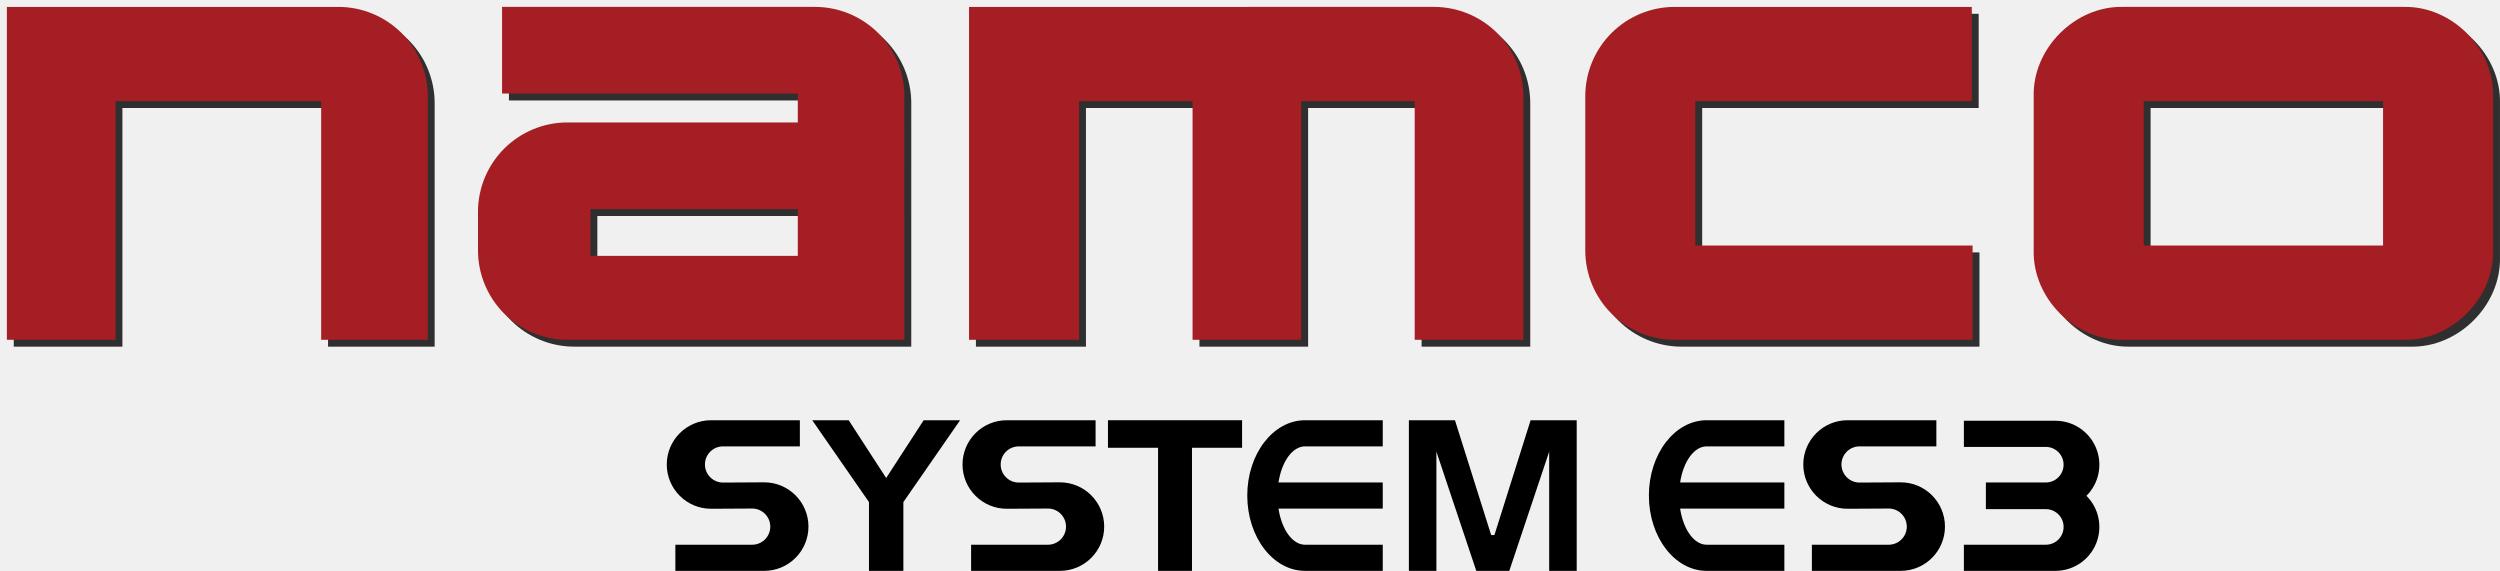
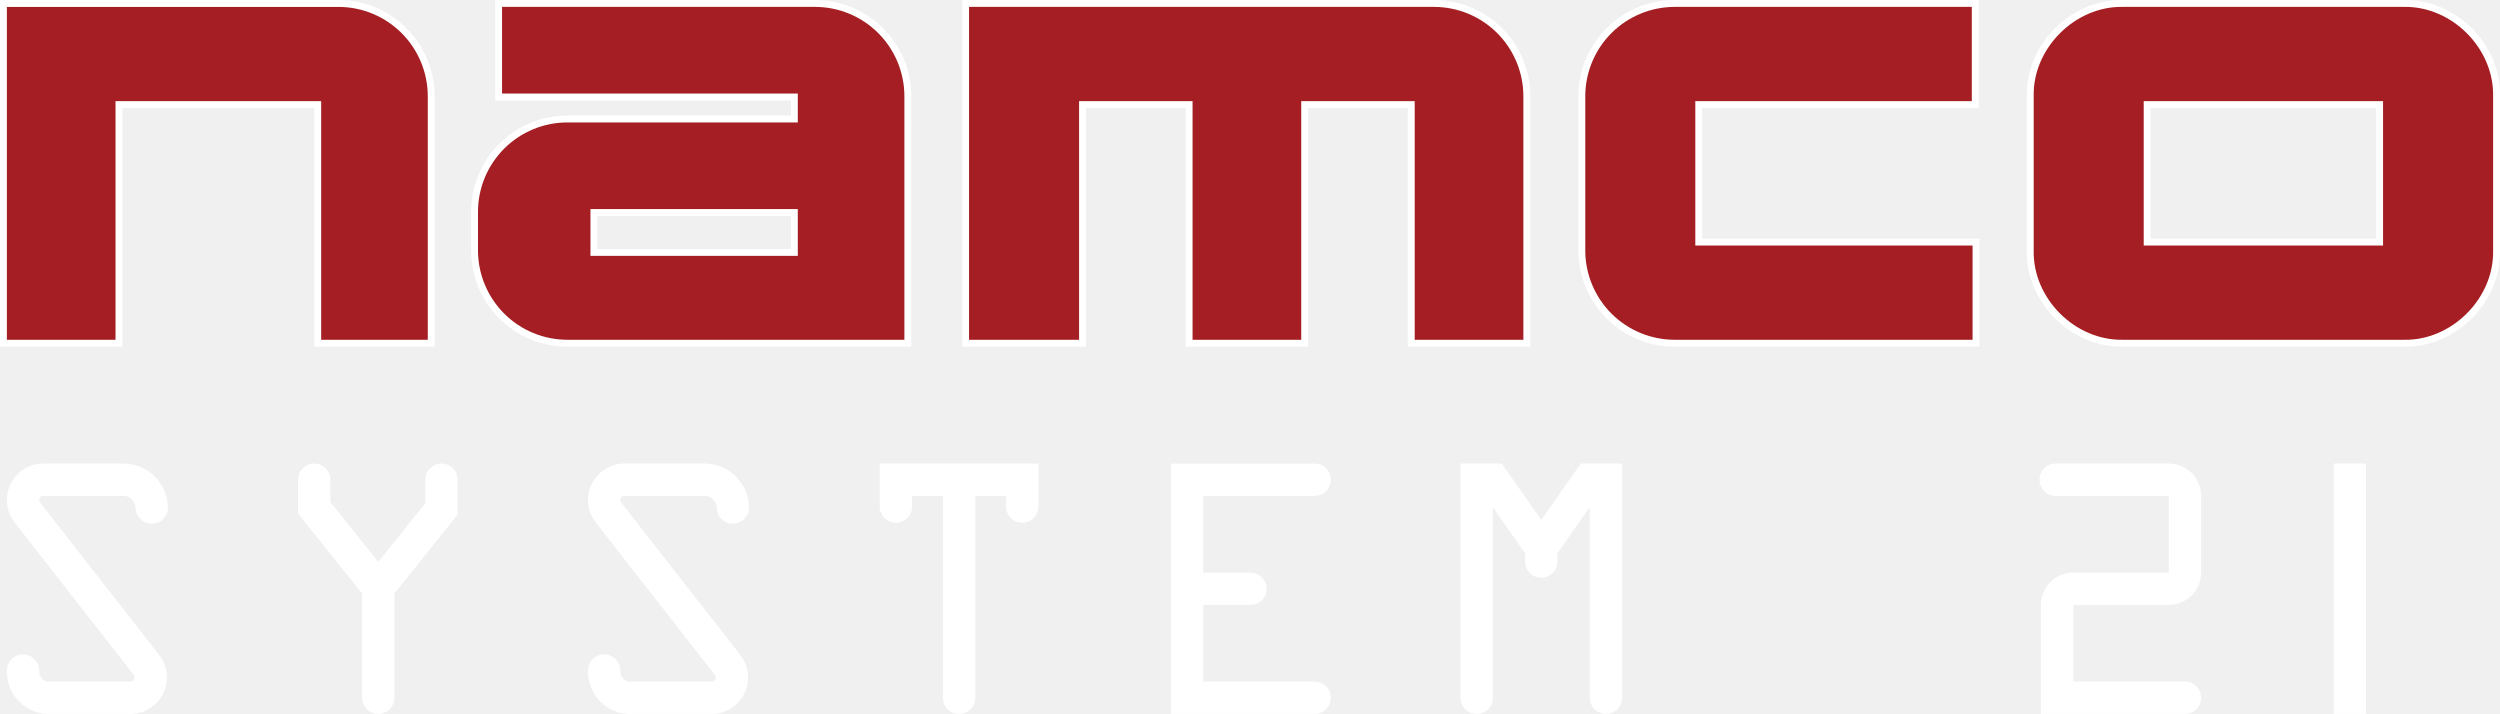
- <svg xmlns="http://www.w3.org/2000/svg" width="3635.027mm" height="830.034mm" viewBox="0 0 3635.027 830.033" version="1.1" id="svg1" xml:space="preserve">
+ <svg xmlns="http://www.w3.org/2000/svg" width="3635.027mm" height="1038.033mm" viewBox="0 0 3635.027 1038.033" version="1.1" id="svg1" xml:space="preserve">
  <defs id="defs1">
    <marker id="DistanceX" orient="auto" refX="0" refY="0" style="overflow:visible">
      <path d="M 3,-3 -3,3 M 0,-5 V 5" style="stroke:#000000;stroke-width:0.5" id="path1" />
    </marker>
    <pattern id="Hatch" patternUnits="userSpaceOnUse" width="8" height="8" x="0" y="0">
      <path d="M8 4 l-4,4" stroke="#000000" stroke-width="0.25" linecap="square" id="path2" />
      <path d="M6 2 l-4,4" stroke="#000000" stroke-width="0.25" linecap="square" id="path3" />
      <path d="M4 0 l-4,4" stroke="#000000" stroke-width="0.25" linecap="square" id="path4" />
    </pattern>
    <symbol id="*Model_Space" />
    <symbol id="*Paper_Space" />
    <symbol id="*Paper_Space0" />
    <marker id="DistanceX-0" orient="auto" refX="0" refY="0" style="overflow:visible">
      <path d="M 3,-3 -3,3 M 0,-5 V 5" style="stroke:#000000;stroke-width:0.5" id="path1-9" />
    </marker>
    <pattern id="Hatch-4" patternUnits="userSpaceOnUse" width="8" height="8" x="0" y="0">
      <path d="M8 4 l-4,4" stroke="#000000" stroke-width="0.25" linecap="square" id="path2-8" />
      <path d="M6 2 l-4,4" stroke="#000000" stroke-width="0.25" linecap="square" id="path3-8" />
      <path d="M4 0 l-4,4" stroke="#000000" stroke-width="0.25" linecap="square" id="path4-2" />
    </pattern>
    <symbol id="*Model_Space-4" />
    <symbol id="*Paper_Space-5" />
    <symbol id="*Paper_Space0-5" />
    <marker id="DistanceX-02" orient="auto" refX="0" refY="0" style="overflow:visible">
      <path d="M 3,-3 -3,3 M 0,-5 V 5" style="stroke:#000000;stroke-width:0.5" id="path1-4" />
    </marker>
    <pattern id="Hatch-8" patternUnits="userSpaceOnUse" width="8" height="8" x="0" y="0">
      <path d="M8 4 l-4,4" stroke="#000000" stroke-width="0.25" linecap="square" id="path2-6" />
      <path d="M6 2 l-4,4" stroke="#000000" stroke-width="0.25" linecap="square" id="path3-5" />
      <path d="M4 0 l-4,4" stroke="#000000" stroke-width="0.25" linecap="square" id="path4-0" />
    </pattern>
    <symbol id="*Model_Space-9" />
    <symbol id="*Paper_Space-0" />
    <symbol id="*Paper_Space0-0" />
    <marker id="DistanceX-2" orient="auto" refX="0" refY="0" style="overflow:visible">
      <path d="M 3,-3 -3,3 M 0,-5 V 5" style="stroke:#000000;stroke-width:0.5" id="path1-6" />
    </marker>
    <pattern id="Hatch-0" patternUnits="userSpaceOnUse" width="8" height="8" x="0" y="0">
      <path d="M8 4 l-4,4" stroke="#000000" stroke-width="0.25" linecap="square" id="path2-1" />
      <path d="M6 2 l-4,4" stroke="#000000" stroke-width="0.25" linecap="square" id="path3-6" />
      <path d="M4 0 l-4,4" stroke="#000000" stroke-width="0.25" linecap="square" id="path4-5" />
    </pattern>
    <symbol id="*Model_Space-7" />
    <symbol id="*Paper_Space-54" />
    <symbol id="*Paper_Space0-1" />
    <marker id="DistanceX-4" orient="auto" refX="0" refY="0" style="overflow:visible">
      <path d="M 3,-3 -3,3 M 0,-5 V 5" style="stroke:#000000;stroke-width:0.5" id="path1-3" />
    </marker>
    <pattern id="Hatch-9" patternUnits="userSpaceOnUse" width="8" height="8" x="0" y="0">
      <path d="M8 4 l-4,4" stroke="#000000" stroke-width="0.25" linecap="square" id="path2-88" />
      <path d="M6 2 l-4,4" stroke="#000000" stroke-width="0.25" linecap="square" id="path3-0" />
      <path d="M4 0 l-4,4" stroke="#000000" stroke-width="0.25" linecap="square" id="path4-8" />
    </pattern>
    <symbol id="*Model_Space-77" />
    <symbol id="*Paper_Space-8" />
    <symbol id="*Paper_Space0-3" />
    <marker id="DistanceX-7" orient="auto" refX="0" refY="0" style="overflow:visible">
      <path d="M 3,-3 -3,3 M 0,-5 V 5" style="stroke:#000000;stroke-width:0.5" id="path1-2" />
    </marker>
    <pattern id="Hatch-2" patternUnits="userSpaceOnUse" width="8" height="8" x="0" y="0">
      <path d="M8 4 l-4,4" stroke="#000000" stroke-width="0.25" linecap="square" id="path2-82" />
      <path d="M6 2 l-4,4" stroke="#000000" stroke-width="0.25" linecap="square" id="path3-89" />
      <path d="M4 0 l-4,4" stroke="#000000" stroke-width="0.25" linecap="square" id="path4-07" />
    </pattern>
    <symbol id="*Model_Space-8" />
    <symbol id="*Paper_Space-1" />
    <symbol id="*Paper_Space0-58" />
    <marker id="DistanceX-25" orient="auto" refX="0" refY="0" style="overflow:visible">
      <path d="M 3,-3 -3,3 M 0,-5 V 5" style="stroke:#000000;stroke-width:0.5" id="path1-36" />
    </marker>
    <pattern id="Hatch-1" patternUnits="userSpaceOnUse" width="8" height="8" x="0" y="0">
      <path d="M8 4 l-4,4" stroke="#000000" stroke-width="0.25" linecap="square" id="path2-86" />
      <path d="M6 2 l-4,4" stroke="#000000" stroke-width="0.25" linecap="square" id="path3-2" />
      <path d="M4 0 l-4,4" stroke="#000000" stroke-width="0.25" linecap="square" id="path4-1" />
    </pattern>
    <symbol id="*Model_Space-46" />
    <symbol id="*Paper_Space-2" />
    <symbol id="*Paper_Space0-9" />
    <marker id="DistanceX-5" orient="auto" refX="0" refY="0" style="overflow:visible">
      <path d="M 3,-3 -3,3 M 0,-5 V 5" style="stroke:#000000;stroke-width:0.5" id="path1-7" />
    </marker>
    <pattern id="Hatch-98" patternUnits="userSpaceOnUse" width="8" height="8" x="0" y="0">
      <path d="M8 4 l-4,4" stroke="#000000" stroke-width="0.25" linecap="square" id="path2-3" />
      <path d="M6 2 l-4,4" stroke="#000000" stroke-width="0.25" linecap="square" id="path3-02" />
      <path d="M4 0 l-4,4" stroke="#000000" stroke-width="0.25" linecap="square" id="path4-23" />
    </pattern>
    <symbol id="*Model_Space-6" />
    <symbol id="*Paper_Space-7" />
    <symbol id="*Paper_Space0-15" />
    <marker id="DistanceX-52" orient="auto" refX="0" refY="0" style="overflow:visible">
      <path d="M 3,-3 -3,3 M 0,-5 V 5" style="stroke:#000000;stroke-width:0.5" id="path1-8" />
    </marker>
    <pattern id="Hatch-07" patternUnits="userSpaceOnUse" width="8" height="8" x="0" y="0">
      <path d="M8 4 l-4,4" stroke="#000000" stroke-width="0.25" linecap="square" id="path2-2" />
      <path d="M6 2 l-4,4" stroke="#000000" stroke-width="0.25" linecap="square" id="path3-25" />
      <path d="M4 0 l-4,4" stroke="#000000" stroke-width="0.25" linecap="square" id="path4-9" />
    </pattern>
    <symbol id="*Model_Space-1" />
    <symbol id="*Paper_Space-08" />
    <symbol id="*Paper_Space0-50" />
    <marker id="DistanceX-58" orient="auto" refX="0" refY="0" style="overflow:visible">
      <path d="M 3,-3 -3,3 M 0,-5 V 5" style="stroke:#000000;stroke-width:0.5" id="path1-61" />
    </marker>
    <pattern id="Hatch-5" patternUnits="userSpaceOnUse" width="8" height="8" x="0" y="0">
      <path d="M8 4 l-4,4" stroke="#000000" stroke-width="0.25" linecap="square" id="path2-5" />
      <path d="M6 2 l-4,4" stroke="#000000" stroke-width="0.25" linecap="square" id="path3-1" />
      <path d="M4 0 l-4,4" stroke="#000000" stroke-width="0.25" linecap="square" id="path4-96" />
    </pattern>
    <symbol id="*Model_Space-45" />
    <symbol id="*Paper_Space-4" />
    <symbol id="*Paper_Space0-2" />
    <marker id="DistanceX-45" orient="auto" refX="0" refY="0" style="overflow:visible">
      <path d="M 3,-3 -3,3 M 0,-5 V 5" style="stroke:#000000;stroke-width:0.5" id="path1-62" />
    </marker>
    <pattern id="Hatch-53" patternUnits="userSpaceOnUse" width="8" height="8" x="0" y="0">
      <path d="M8 4 l-4,4" stroke="#000000" stroke-width="0.25" linecap="square" id="path2-56" />
      <path d="M6 2 l-4,4" stroke="#000000" stroke-width="0.25" linecap="square" id="path3-61" />
      <path d="M4 0 l-4,4" stroke="#000000" stroke-width="0.25" linecap="square" id="path4-4" />
    </pattern>
    <symbol id="*Model_Space-462" />
    <symbol id="*Paper_Space-6" />
    <symbol id="*Paper_Space0-8" />
    <marker id="DistanceX-09" orient="auto" refX="0" refY="0" style="overflow:visible">
      <path d="M 3,-3 -3,3 M 0,-5 V 5" style="stroke:#000000;stroke-width:0.5" id="path1-48" />
    </marker>
    <pattern id="Hatch-82" patternUnits="userSpaceOnUse" width="8" height="8" x="0" y="0">
      <path d="M8 4 l-4,4" stroke="#000000" stroke-width="0.25" linecap="square" id="path2-4" />
      <path d="M6 2 l-4,4" stroke="#000000" stroke-width="0.25" linecap="square" id="path3-55" />
      <path d="M4 0 l-4,4" stroke="#000000" stroke-width="0.25" linecap="square" id="path4-17" />
    </pattern>
    <symbol id="*Model_Space-11" />
    <symbol id="*Paper_Space-52" />
    <symbol id="*Paper_Space0-7" />
    <marker id="DistanceX-094" orient="auto" refX="0" refY="0" style="overflow:visible">
      <path d="M 3,-3 -3,3 M 0,-5 V 5" style="stroke:#000000;stroke-width:0.5" id="path1-88" />
    </marker>
    <pattern id="Hatch-24" patternUnits="userSpaceOnUse" width="8" height="8" x="0" y="0">
      <path d="M8 4 l-4,4" stroke="#000000" stroke-width="0.25" linecap="square" id="path2-55" />
      <path d="M6 2 l-4,4" stroke="#000000" stroke-width="0.25" linecap="square" id="path3-17" />
      <path d="M4 0 l-4,4" stroke="#000000" stroke-width="0.25" linecap="square" id="path4-11" />
    </pattern>
    <symbol id="*Model_Space-5" />
    <symbol id="*Paper_Space-27" />
    <symbol id="*Paper_Space0-6" />
    <marker id="DistanceX-0948" orient="auto" refX="0" refY="0" style="overflow:visible">
      <path d="M 3,-3 -3,3 M 0,-5 V 5" style="stroke:#000000;stroke-width:0.5" id="path1-82" />
    </marker>
    <pattern id="Hatch-45" patternUnits="userSpaceOnUse" width="8" height="8" x="0" y="0">
      <path d="M8 4 l-4,4" stroke="#000000" stroke-width="0.25" linecap="square" id="path2-51" />
      <path d="M6 2 l-4,4" stroke="#000000" stroke-width="0.25" linecap="square" id="path3-7" />
      <path d="M4 0 l-4,4" stroke="#000000" stroke-width="0.25" linecap="square" id="path4-115" />
    </pattern>
    <symbol id="*Model_Space-2" />
    <symbol id="*Paper_Space-76" />
    <symbol id="*Paper_Space0-14" />
    <marker id="DistanceX-76" orient="auto" refX="0" refY="0" style="overflow:visible">
      <path d="M 3,-3 -3,3 M 0,-5 V 5" style="stroke:#000000;stroke-width:0.5" id="path1-1" />
    </marker>
    <pattern id="Hatch-89" patternUnits="userSpaceOnUse" width="8" height="8" x="0" y="0">
      <path d="M8 4 l-4,4" stroke="#000000" stroke-width="0.25" linecap="square" id="path2-27" />
      <path d="M6 2 l-4,4" stroke="#000000" stroke-width="0.25" linecap="square" id="path3-9" />
      <path d="M4 0 l-4,4" stroke="#000000" stroke-width="0.25" linecap="square" id="path4-54" />
    </pattern>
    <symbol id="*Model_Space-3" />
    <symbol id="*Paper_Space-12" />
    <symbol id="*Paper_Space0-33" />
    <marker id="DistanceX-44" orient="auto" refX="0" refY="0" style="overflow:visible">
      <path d="M 3,-3 -3,3 M 0,-5 V 5" style="stroke:#000000;stroke-width:0.5" id="path1-60" />
    </marker>
    <pattern id="Hatch-6" patternUnits="userSpaceOnUse" width="8" height="8" x="0" y="0">
      <path d="M8 4 l-4,4" stroke="#000000" stroke-width="0.25" linecap="square" id="path2-61" />
      <path d="M6 2 l-4,4" stroke="#000000" stroke-width="0.25" linecap="square" id="path3-84" />
      <path d="M4 0 l-4,4" stroke="#000000" stroke-width="0.25" linecap="square" id="path4-963" />
    </pattern>
    <symbol id="*Model_Space-78" />
    <symbol id="*Paper_Space-82" />
    <symbol id="*Paper_Space0-91" />
  </defs>
  <g id="g3" style="display:inline">
-     <g id="g9" transform="matrix(0.2645833,0,0,0.2645833,17.50079,443.033)" style="display:inline;fill:#000000;fill-opacity:0.803">
-       <path id="path5" style="fill:#000000;fill-opacity:0.803;stroke:none;stroke-width:0.945;stroke-linecap:round" d="m 178.216,163.218 v 484 H 336.199 V 300.219 h 299.006 v 346.999 h 154.993 l 0.005,-354 c 0.003,-34.478 -13.692,-67.544 -38.072,-91.924 -24.38,-24.38 -57.446,-38.076 -91.923,-38.076 z" transform="matrix(3.779528,0,0,3.779528,-664.1265,-2215.626)" />
-       <path d="M 898.216,163.217 V 289.217 h 430.001 v 42 H 993.224 c -34.482,3e-5 -67.548,13.697 -91.928,38.076 -24.38,24.38 -38.076,57.445 -38.08,91.924 v 56 c 0.005,34.478 13.701,67.544 38.08,91.924 24.38,24.38 57.446,38.076 91.928,38.076 h 489.985 l 0.01,-354 c 0.01,-34.478 -13.691,-67.544 -38.071,-91.924 -24.38,-24.38 -57.445,-38.076 -91.924,-38.076 z m 128.535,294 h 301.466 v 68 h -301.466 z" style="fill:#000000;fill-opacity:0.803;stroke:none;stroke-width:0.945;stroke-linecap:round" id="path6" transform="matrix(3.779528,0,0,3.779528,-664.1265,-2215.626)" />
-       <path id="path7" style="fill:#000000;fill-opacity:0.803;stroke:none;stroke-width:3.571;stroke-linecap:round" d="M 5297.01,-1598.74 V 230.551 h 604.72 V -1080.94 h 623.62 V 230.551 h 597.17 V -1080.94 h 623.62 V 230.551 h 597.17 v -1337.952 c 0,-130.312 -51.767,-255.286 -143.911,-347.43 -92.144,-92.144 -217.118,-143.91 -347.428,-143.91 z" />
-       <path id="path8" style="fill:#000000;fill-opacity:0.803;stroke:none;stroke-width:3.571;stroke-linecap:round" d="m 10807.6,-1598.74 -1632.798,-10e-5 c -130.31,-10e-5 -255.283,51.766 -347.427,143.91 -92.144,92.144 -143.91,217.118 -143.912,347.43 v 846.614 c 0,130.311 51.768,255.285 143.912,347.429 92.144,92.144 217.118,143.91 347.427,143.91 L 10811.9,230.551 V -287.244 H 9288.19 v -793.696 h 1519.41 z" />
-       <path d="m 11639.1,-1598.741 c -263.418,-6.18 -497.563,227.966 -491.392,491.34 v 846.613 c -5.564,264.138 227.208,496.91 491.369,491.338 H 13181.1 c 263.375,6.181 497.521,-227.964 491.321,-491.338 v -846.613 c 5.716,-263.883 -227.319,-497.012 -491.321,-491.34 z m 113.299,517.801 H 13067.7 v 793.695 h -1315.301 z" style="fill:#000000;fill-opacity:0.803;stroke:none;stroke-width:3.571;stroke-linecap:round" id="path9" />
+     <g id="g49" transform="matrix(0.2645833,0,0,0.2645833,7.500191,433.0329)" style="display:inline">
+       <path id="path94" style="fill:#ffffff;stroke-width:3.78;stroke-linecap:round" d="M -28.347,-1636.538 V 268.343 H 644.342 V -1043.145 H 1698.854 V 268.343 h 661.387 l 0.023,-1375.74 c 0.011,-140.323 -55.747,-274.936 -154.969,-374.158 -99.222,-99.222 -233.834,-154.983 -374.15,-154.982 z" />
+       <path id="path96" style="fill:#ffffff;stroke-width:3.78;stroke-linecap:round" d="m 2692.913,-1636.538 v 551.811 h 1625.197 v 83.148 H 3089.794 c -140.333,1e-4 -274.944,55.763 -374.166,154.984 -99.222,99.222 -154.98,233.833 -154.998,374.15 v 211.66 c 0.019,140.316 55.776,274.93 154.998,374.152 99.222,99.222 233.834,154.975 374.166,154.975 h 1889.705 l 0.045,-1375.732 c 0.042,-140.332 -55.741,-274.946 -154.961,-374.166 -99.221,-99.221 -233.836,-154.983 -374.158,-154.982 z m 561.387,1186.771 H 4318.11 V -268.35 H 3254.3 Z" />
+       <path id="path98" style="fill:#ffffff;stroke-linecap:round" d="M 5259.215,-1636.536 V 268.345 h 680.311 V -1043.145 h 548.029 V 268.345 H 7160.315 V -1043.145 h 548.029 V 268.345 H 8381.106 V -1107.401 c 0,-140.321 -55.759,-274.935 -154.98,-374.156 -99.222,-99.222 -233.834,-154.979 -374.154,-154.978 z" />
+       <path id="path100" style="fill:#ffffff;stroke-linecap:round" d="m 9174.801,-1636.536 c -140.319,-1e-4 -274.931,55.757 -374.152,154.978 -99.222,99.222 -154.978,233.833 -154.981,374.154 v 846.613 c 0,140.321 55.759,274.933 154.981,374.154 99.222,99.222 233.833,154.979 374.152,154.979 H 10849.696 V -325.04 H 9325.985 V -1043.145 h 1519.41 v -593.391 z" />
+       <path id="path102" style="fill:#ffffff;stroke-linecap:round" d="M 13181.098,-1636.538 H 11639.1 l 0.887,0.01 c -286.321,-6.718 -536.771,243.729 -530.063,530.01 v -0.885 846.613 -0.797 c -6.041,286.795 243.135,535.971 529.952,529.922 l -0.797,0.008 H 13181.1 l -0.886,-0.01 c 286.282,6.718 536.731,-243.731 529.992,-530.014 v 0.891 -846.613 0.818 c 6.208,-286.601 -243.204,-536.106 -529.918,-529.945 z m -1390.904,593.393 h 1239.711 v 718.105 h -1239.711 z" />
    </g>
    <g id="g83" transform="matrix(0.2645833,0,0,0.2645833,7.500191,433.0329)" style="display:inline">
      <path id="path127" style="fill:#a51e23;fill-opacity:1;stroke:none;stroke-width:0.945;stroke-linecap:round" d="m 178.216,163.218 v 484 H 336.199 V 300.219 h 299.006 v 346.999 h 154.993 l 0.005,-354 c 0.003,-34.478 -13.692,-67.544 -38.072,-91.924 -24.38,-24.38 -57.446,-38.076 -91.923,-38.076 z" transform="matrix(3.779528,0,0,3.779528,-664.1265,-2215.626)" />
      <path d="M 898.216,163.217 V 289.217 h 430.001 v 42 H 993.224 c -34.482,3e-5 -67.548,13.697 -91.928,38.076 -24.38,24.38 -38.076,57.445 -38.08,91.924 v 56 c 0.005,34.478 13.701,67.544 38.08,91.924 24.38,24.38 57.446,38.076 91.928,38.076 h 489.985 l 0.01,-354 c 0.01,-34.478 -13.691,-67.544 -38.071,-91.924 -24.38,-24.38 -57.445,-38.076 -91.924,-38.076 z m 128.535,294 h 301.466 v 68 h -301.466 z" style="fill:#a51e23;fill-opacity:1;stroke:none;stroke-width:0.945;stroke-linecap:round" id="path128" transform="matrix(3.779528,0,0,3.779528,-664.1265,-2215.626)" />
      <path id="path41" style="fill:#a51e23;fill-opacity:1;stroke:none;stroke-width:3.571;stroke-linecap:round" d="M 5297.01,-1598.74 V 230.551 h 604.72 V -1080.94 h 623.62 V 230.551 h 597.17 V -1080.94 h 623.62 V 230.551 h 597.17 v -1337.952 c 0,-130.312 -51.767,-255.286 -143.911,-347.43 -92.144,-92.144 -217.118,-143.91 -347.428,-143.91 z" />
      <path id="path51" style="fill:#a51e23;fill-opacity:1;stroke:none;stroke-width:3.571;stroke-linecap:round" d="m 10807.6,-1598.74 -1632.798,-10e-5 c -130.31,-10e-5 -255.283,51.766 -347.427,143.91 -92.144,92.144 -143.91,217.118 -143.912,347.43 v 846.614 c 0,130.311 51.768,255.285 143.912,347.429 92.144,92.144 217.118,143.91 347.427,143.91 L 10811.9,230.551 V -287.244 H 9288.19 v -793.696 h 1519.41 z" />
      <path d="m 11639.1,-1598.741 c -263.418,-6.18 -497.563,227.966 -491.392,491.34 v 846.613 c -5.564,264.138 227.208,496.91 491.369,491.338 H 13181.1 c 263.375,6.181 497.521,-227.964 491.321,-491.338 v -846.613 c 5.716,-263.883 -227.319,-497.012 -491.321,-491.34 z m 113.299,517.801 H 13067.7 v 793.695 h -1315.301 z" style="fill:#a51e23;fill-opacity:1;stroke:none;stroke-width:3.571;stroke-linecap:round" id="path129" />
    </g>
  </g>
-   <g id="g260" style="display:inline;fill:#000000;fill-opacity:1">
-     <g id="g272">
-       <path id="path16-1" style="fill:#000000;fill-opacity:1;stroke:none;stroke-width:1;stroke-linecap:round;stroke-dasharray:none" d="m 1111.142,830.032 c 35.614,9.3e-4 64.458,-28.923 64.358,-64.537 -0.099,-35.614 -29.104,-64.377 -64.718,-64.177 l -59.328,0.333 c -14.558,0.08 -26.413,-11.677 -26.453,-26.235 -0.041,-14.558 11.749,-26.381 26.307,-26.382 h 111.691 V 611.033 l -129.141,-1e-5 c -35.614,8.3e-4 -64.456,28.924 -64.356,64.537 0.099,35.613 29.102,64.375 64.714,64.176 l 59.328,-0.331 c 14.559,-0.081 26.415,11.677 26.456,26.235 0.041,14.558 -11.75,26.382 -26.308,26.382 l -111.691,-5e-5 v 37.999 z" />
-       <path d="m 1181.001,611.033 82.5,119 v 99.999 h 49.998 v -99.999 l 82.5,-119 h -52.999 l -54.501,84 -54.499,-84 z" style="display:inline;fill:#000000;fill-opacity:1;stroke:none;stroke-width:1;stroke-linecap:round;stroke-dasharray:none" id="path99" />
-       <path id="path258" style="display:inline;fill:#000000;fill-opacity:1;stroke:none;stroke-width:1;stroke-linecap:round;stroke-dasharray:none" d="m 1541.142,830.032 c 35.614,9.3e-4 64.458,-28.923 64.358,-64.537 -0.099,-35.614 -29.104,-64.377 -64.718,-64.177 l -59.328,0.333 c -14.558,0.08 -26.413,-11.677 -26.453,-26.235 -0.041,-14.558 11.749,-26.381 26.307,-26.382 h 111.691 V 611.033 l -129.141,-1e-5 c -35.614,8.3e-4 -64.456,28.924 -64.356,64.537 0.099,35.613 29.102,64.375 64.714,64.176 l 59.328,-0.331 c 14.559,-0.081 26.415,11.677 26.456,26.235 0.041,14.558 -11.75,26.382 -26.308,26.382 l -111.691,-5e-5 v 37.999 z" />
-       <path d="m 1610.999,611.033 v 40.026 h 72.835 v 178.973 h 49.331 V 651.059 h 72.835 v -40.026 z" style="display:inline;fill:#000000;fill-opacity:1;stroke:none;stroke-width:1;stroke-linecap:round;stroke-dasharray:none" id="path248" />
-       <path id="path57-1" style="fill:#000000;fill-opacity:1;stroke:none;stroke-width:1;stroke-linecap:round;stroke-dasharray:none" d="m 2010.529,611.033 v 38 h -113.028 c -17.998,3e-5 -33.779,21.486 -38.562,52.5 l 151.591,-4.1e-4 v 38.002 h -151.591 c 4.783,31.014 20.564,52.5 38.562,52.5 l 113.028,-6e-5 v 37.999 l -113.028,-3.2e-4 c -46.378,-0.026 -83.964,-49.043 -83.964,-109.5 0,-60.457 37.586,-109.474 83.964,-109.5 z" />
-       <path d="m 2048.531,611.033 v 218.999 h 40 v -173.343 l 58,173.343 h 48.001 l 57.999,-173.343 v 173.343 h 40 V 611.033 h -67.001 l -52.655,167.001 h -4.688 l -52.657,-167.001 z" style="display:inline;fill:#000000;fill-opacity:1;stroke:none;stroke-width:1;stroke-linecap:round;stroke-dasharray:none" id="path251" />
+   <g id="g92" style="display:inline;fill:#000000;fill-opacity:1" transform="translate(-168.2166,-153.1847)">
+     <g id="g138" style="display:inline;fill:#ffffff;fill-opacity:1">
+       <path id="path24-89" style="fill:#ffffff;fill-opacity:1;stroke:none;stroke-width:0.945;stroke-linecap:round" d="M 348.226,874.217 H 231.217 c -4.999,4.9e-4 -7.806,5.755 -4.728,9.694 l 173.192,221.676 c 12.475,15.968 14.754,37.652 5.872,55.864 -8.883,18.212 -27.373,29.766 -47.636,29.766 H 238.845 c -18.374,6e-4 -35.735,-8.418 -47.113,-22.846 -9.142,-11.593 -13.922,-26.029 -13.506,-40.787 0.366,-12.973 11.18,-23.194 24.153,-22.828 12.974,0.366 23.194,11.18 22.828,24.153 -0.106,3.748 1.108,7.414 3.43,10.359 2.465,3.126 6.227,4.95 10.208,4.951 h 119.071 c 4.999,-5e-4 7.806,-5.755 4.728,-9.694 L 189.452,912.848 c -12.475,-15.968 -14.754,-37.652 -5.872,-55.864 8.883,-18.213 27.373,-29.766 47.636,-29.766 h 117.009 c 3.365,2e-5 6.723,0.283 10.04,0.846 30.704,5.211 53.397,31.468 54.106,62.603 0.29,12.972 -9.987,23.724 -22.959,24.019 -12.972,0.296 -23.728,-9.977 -24.029,-22.949 -0.196,-8.622 -6.481,-15.893 -14.983,-17.336 -0.719,-0.122 -1.446,-0.183 -2.175,-0.184 z" />
+       <path id="path37-20" style="fill:#ffffff;fill-opacity:1;stroke:none;stroke-width:0.945;stroke-linecap:round" d="m 648.546,850.718 c -8.2e-4,-12.979 -10.522,-23.5 -23.501,-23.5 -12.979,0 -23.5,10.521 -23.5,23.5 l 1.2e-4,48.999 93.17,116.345 6.3e-4,151.656 c 6.4e-4,12.978 10.522,23.499 23.501,23.499 12.979,0 23.5,-10.521 23.5,-23.499 l -3.4e-4,-151.656 91.829,-114.668 v -50.677 c -1.3e-4,-12.979 -10.521,-23.5 -23.5,-23.5 -12.979,0 -23.5,10.521 -23.5,23.5 l -2.3e-4,34.178 -68.329,85.323 -69.67,-87 z" />
+       <path id="path69-23" style="fill:#ffffff;fill-opacity:1;stroke:none;stroke-width:0.945;stroke-linecap:round" d="m 1470.891,913.218 c 12.979,0 23.5,-10.521 23.501,-23.5 l 6e-4,-15.501 h 44.826 l -5e-4,293.502 c -6e-4,12.978 10.521,23.499 23.499,23.499 12.979,0 23.5,-10.521 23.5,-23.499 l -5e-4,-293.502 h 44.826 l 6e-4,15.501 c 5e-4,12.978 10.522,23.5 23.5,23.5 12.979,0 23.5,-10.521 23.5,-23.5 l -4e-4,-62.5 h -230.65 l -3e-4,62.5 c -3e-4,12.978 10.521,23.5 23.5,23.5 z" />
+       <path id="path81-5" style="fill:#ffffff;fill-opacity:1;stroke:none;stroke-width:0.945;stroke-linecap:round" d="m 2079.717,1191.217 c 12.979,5e-4 23.5,-10.521 23.5,-23.5 0,-12.979 -10.521,-23.5 -23.5,-23.5 l -161.999,4e-4 v -111.501 l 68.603,-10e-5 c 12.978,-10e-5 23.499,-10.521 23.499,-23.5 0,-12.979 -10.521,-23.5 -23.499,-23.5 l -68.603,-1.8e-4 V 874.217 l 161.999,5.2e-4 c 12.973,-0.008 23.485,-10.527 23.485,-23.499 0,-12.973 -10.512,-23.492 -23.485,-23.5 l -209,-2e-5 v 363.999 z" />
+       <path id="path96-3" style="fill:#ffffff;fill-opacity:1;stroke:none;stroke-width:0.945;stroke-linecap:round" d="m 2315.217,1191.218 c 12.979,0 23.5,-10.521 23.5,-23.499 l 2e-4,-277.227 47.001,67.122 -6e-4,12.105 c -5e-4,12.979 10.521,23.5 23.5,23.5 12.979,0 23.5,-10.521 23.5,-23.5 l -5e-4,-12.105 47.001,-67.122 2e-4,277.227 c 2e-4,12.978 10.521,23.499 23.5,23.499 12.979,0 23.5,-10.521 23.5,-23.499 l 1e-4,-340.501 h -60.074 l -57.428,82.017 -57.428,-82.017 h -60.071 l 2e-4,340.501 c 0,12.978 10.521,23.499 23.5,23.499 z" />
+       <path id="path153" style="fill:#ffffff;fill-opacity:1;stroke:none;stroke-width:0.945;stroke-linecap:round" d="m 1193.226,874.217 h -117.009 c -4.999,4.9e-4 -7.806,5.755 -4.728,9.694 l 173.192,221.676 c 12.475,15.968 14.754,37.652 5.872,55.864 -8.883,18.212 -27.373,29.766 -47.636,29.766 h -119.071 c -18.374,6e-4 -35.735,-8.418 -47.113,-22.846 -9.142,-11.593 -13.922,-26.029 -13.506,-40.787 0.366,-12.973 11.18,-23.194 24.153,-22.828 12.974,0.366 23.194,11.18 22.828,24.153 -0.106,3.748 1.108,7.414 3.43,10.359 2.465,3.126 6.227,4.95 10.208,4.951 h 119.071 c 4.999,-5e-4 7.806,-5.755 4.728,-9.694 L 1034.453,912.848 c -12.475,-15.968 -14.754,-37.652 -5.872,-55.864 8.883,-18.213 27.373,-29.766 47.636,-29.766 h 117.009 c 3.365,2e-5 6.723,0.283 10.04,0.846 30.704,5.211 53.397,31.468 54.106,62.603 0.29,12.972 -9.987,23.724 -22.959,24.019 -12.972,0.296 -23.728,-9.977 -24.029,-22.949 -0.196,-8.622 -6.481,-15.893 -14.983,-17.336 -0.719,-0.122 -1.446,-0.183 -2.175,-0.184 z" />
    </g>
-     <g id="g270" style="display:inline">
-       <path id="path95" style="fill:#000000;fill-opacity:1;stroke:none;stroke-width:1;stroke-linecap:round;stroke-dasharray:none" d="m 2594.492,611.033 v 38 h -113.028 c -17.998,3e-5 -33.779,21.486 -38.562,52.5 l 151.59,-4.1e-4 v 38.002 h -151.591 c 4.783,31.014 20.564,52.5 38.562,52.5 l 113.028,-6e-5 v 37.999 l -113.028,-3.2e-4 c -46.378,-0.026 -83.964,-49.043 -83.964,-109.5 0,-60.457 37.586,-109.474 83.964,-109.5 z" />
-       <path id="path269" style="display:inline;fill:#000000;fill-opacity:1;stroke:none;stroke-width:1;stroke-linecap:round;stroke-dasharray:none" d="m 2763.641,830.032 c 35.614,9.3e-4 64.458,-28.923 64.358,-64.537 -0.099,-35.614 -29.104,-64.377 -64.718,-64.177 l -59.328,0.333 c -14.558,0.08 -26.413,-11.677 -26.453,-26.235 -0.041,-14.558 11.749,-26.381 26.307,-26.382 h 111.691 V 611.033 l -129.141,-1e-5 c -35.614,8.3e-4 -64.456,28.924 -64.356,64.537 0.099,35.613 29.102,64.375 64.714,64.176 l 59.328,-0.331 c 14.559,-0.081 26.415,11.677 26.456,26.235 0.041,14.558 -11.75,26.382 -26.308,26.382 l -111.691,-5e-5 v 37.999 z" />
-       <path id="path17-0" style="display:inline;fill:#000000;fill-opacity:1;stroke:none;stroke-width:1;stroke-linecap:round;stroke-dasharray:none" d="m 2855.508,611.798 v 38 h 119.12 c 14.283,0.011 25.851,11.589 25.851,25.868 0,14.278 -11.569,25.856 -25.851,25.867 l -87.132,-4.1e-4 v 38.767 l 87.132,-5e-4 c 14.291,-5e-4 25.872,11.581 25.872,25.867 0,14.286 -11.581,25.868 -25.872,25.867 l -119.12,-5e-5 v 37.999 l 133.118,3.2e-4 c 25.861,2.8e-4 49.165,-15.588 59.036,-39.484 9.871,-23.897 4.36,-51.387 -13.958,-69.633 18.318,-18.246 23.828,-45.736 13.958,-69.633 -9.871,-23.897 -33.175,-39.485 -59.036,-39.485 z" />
-     </g>
+     <path id="path27" style="display:inline;fill:#ffffff;fill-opacity:1;stroke-width:0.945;stroke-linecap:round" d="m 3157.204,827.218 c -12.973,0.008 -23.485,10.527 -23.485,23.5 0,12.973 10.512,23.491 23.485,23.499 l 164.491,-5.1e-4 v 111.501 l -138.988,5.2e-4 c -25.96,1.1e-4 -47.003,21.043 -47.008,47 l -0.01,158.499 209.517,5e-4 c 12.972,5e-4 23.494,-10.521 23.494,-23.5 0,-12.979 -10.521,-23.5 -23.494,-23.499 l -162.501,5e-4 v -111.501 h 138.99 c 25.962,-10e-5 47.004,-21.043 47.004,-47 l 0.01,-111.501 c -0.01,-25.956 -21.05,-46.999 -47.012,-46.999 z m 404.18,0 v 363.999 h 46.99 V 827.218 Z" />
  </g>
</svg>
